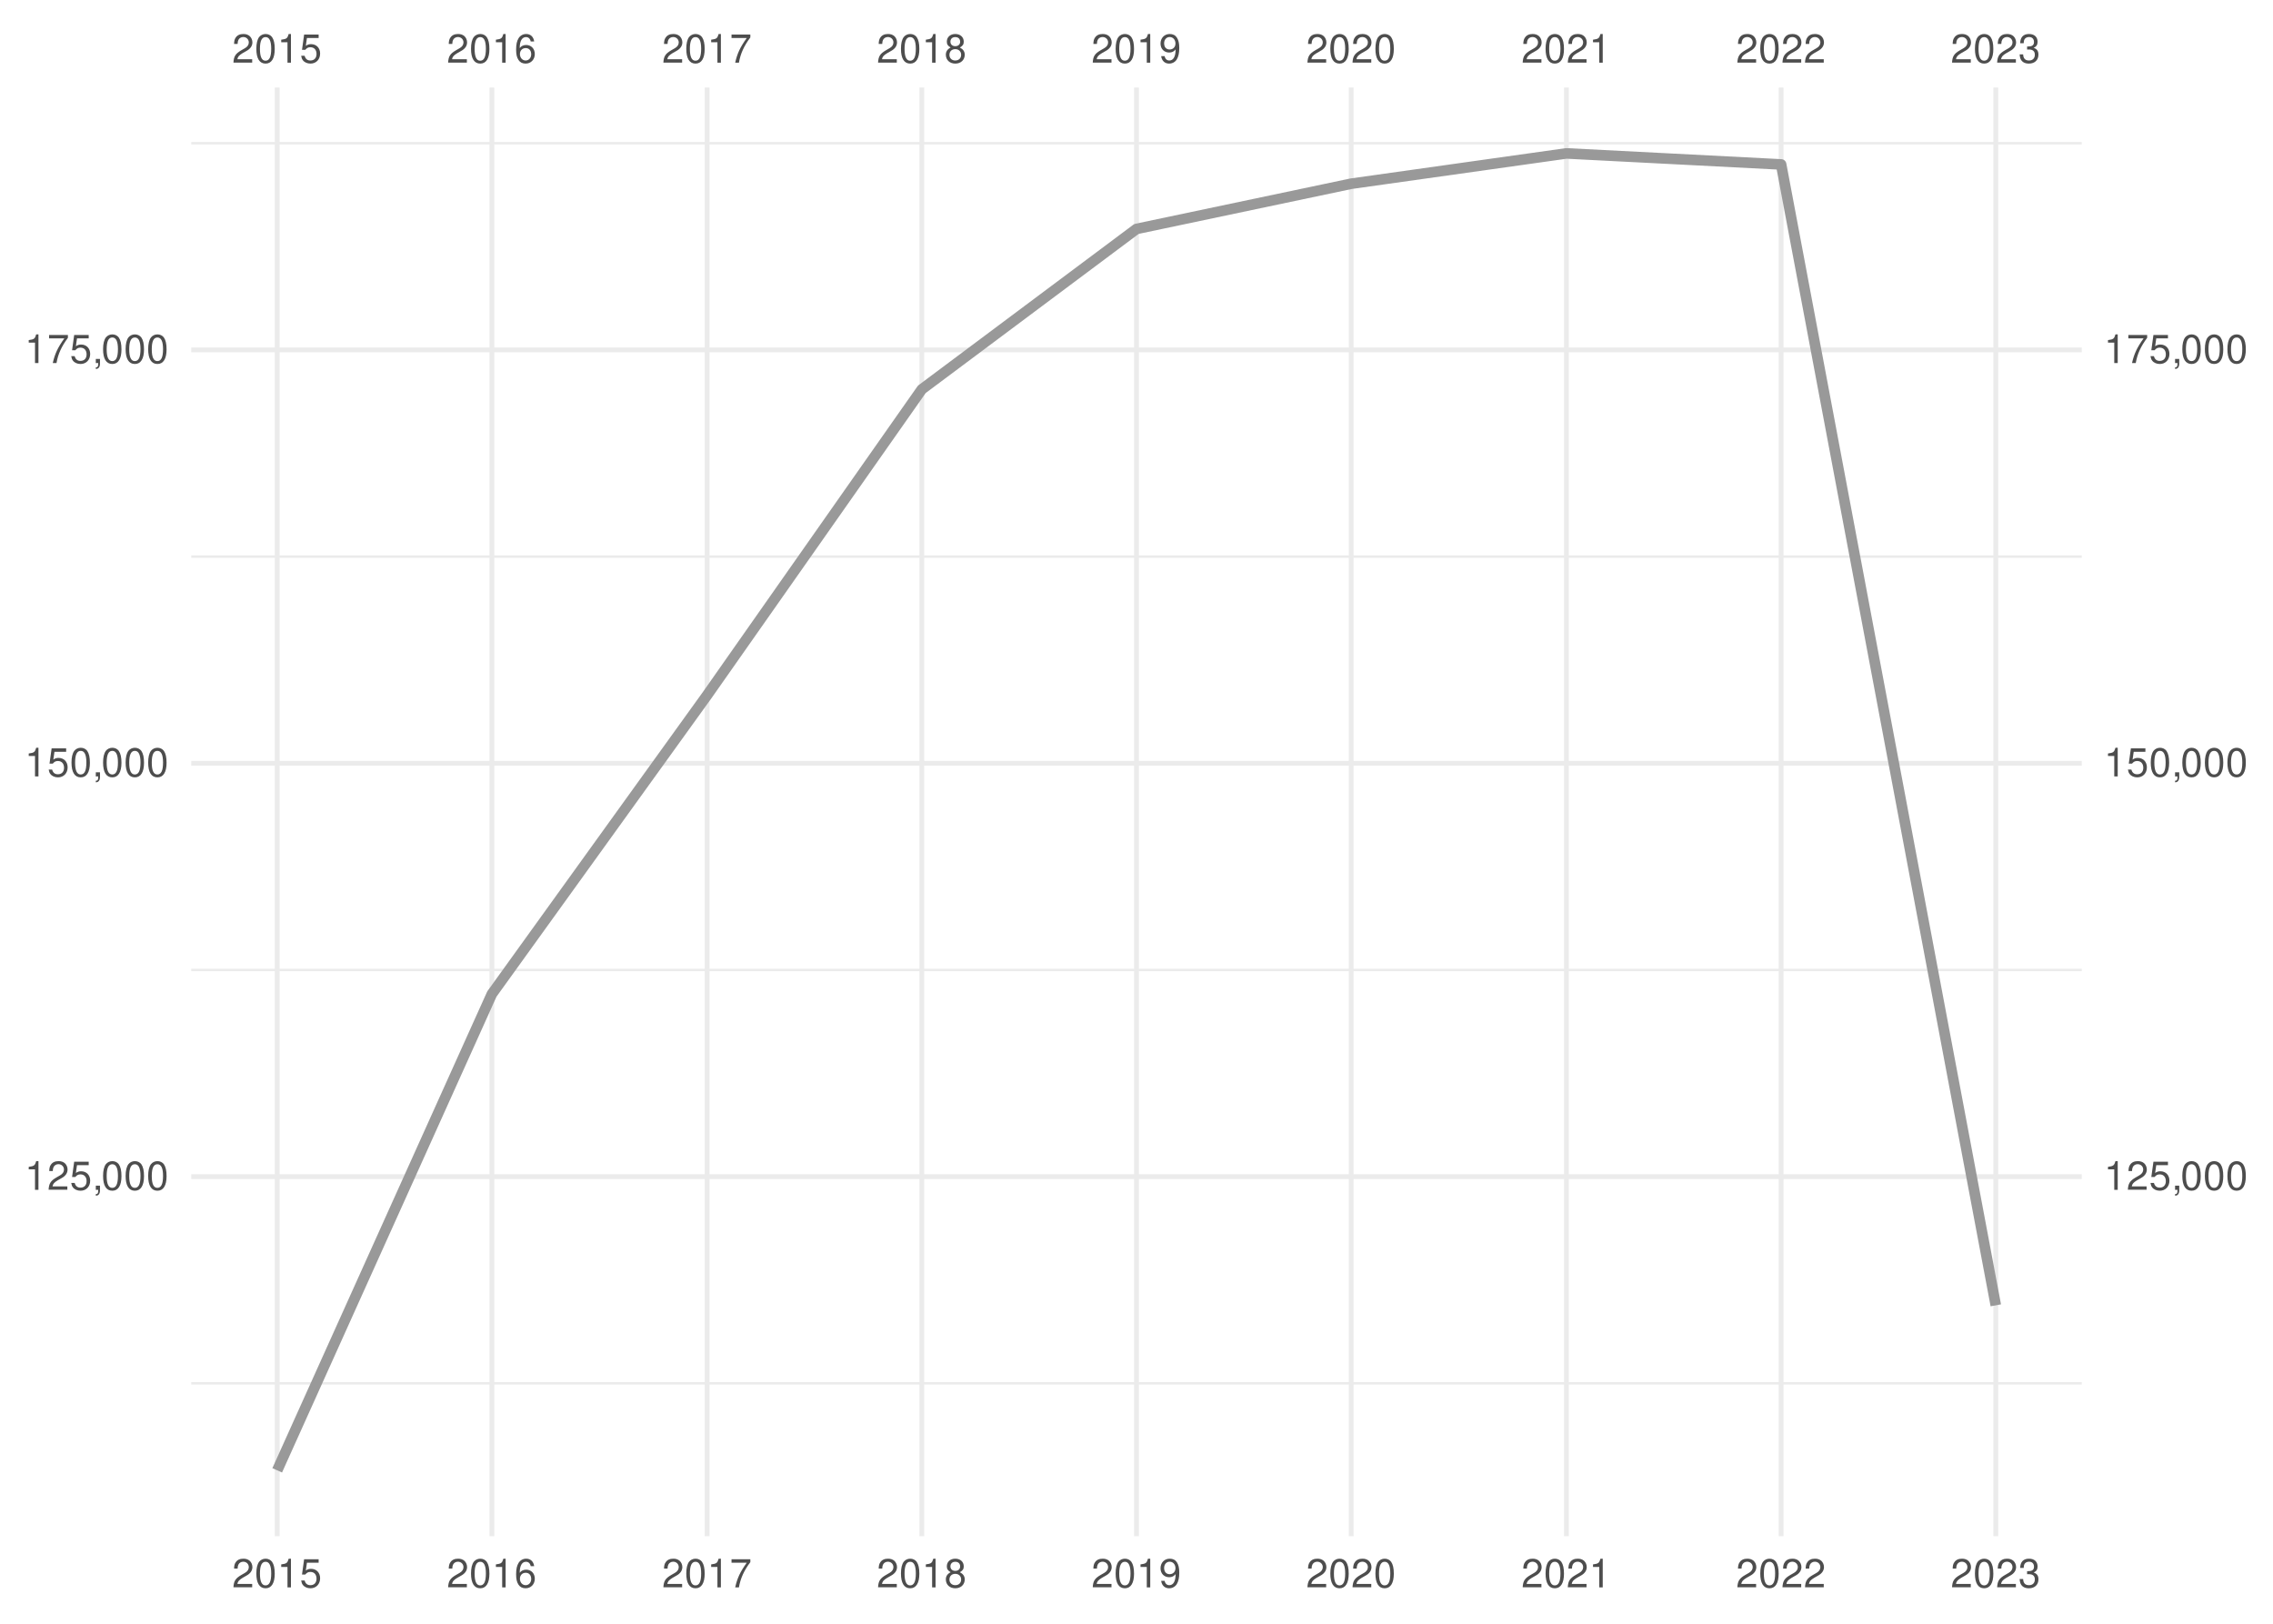
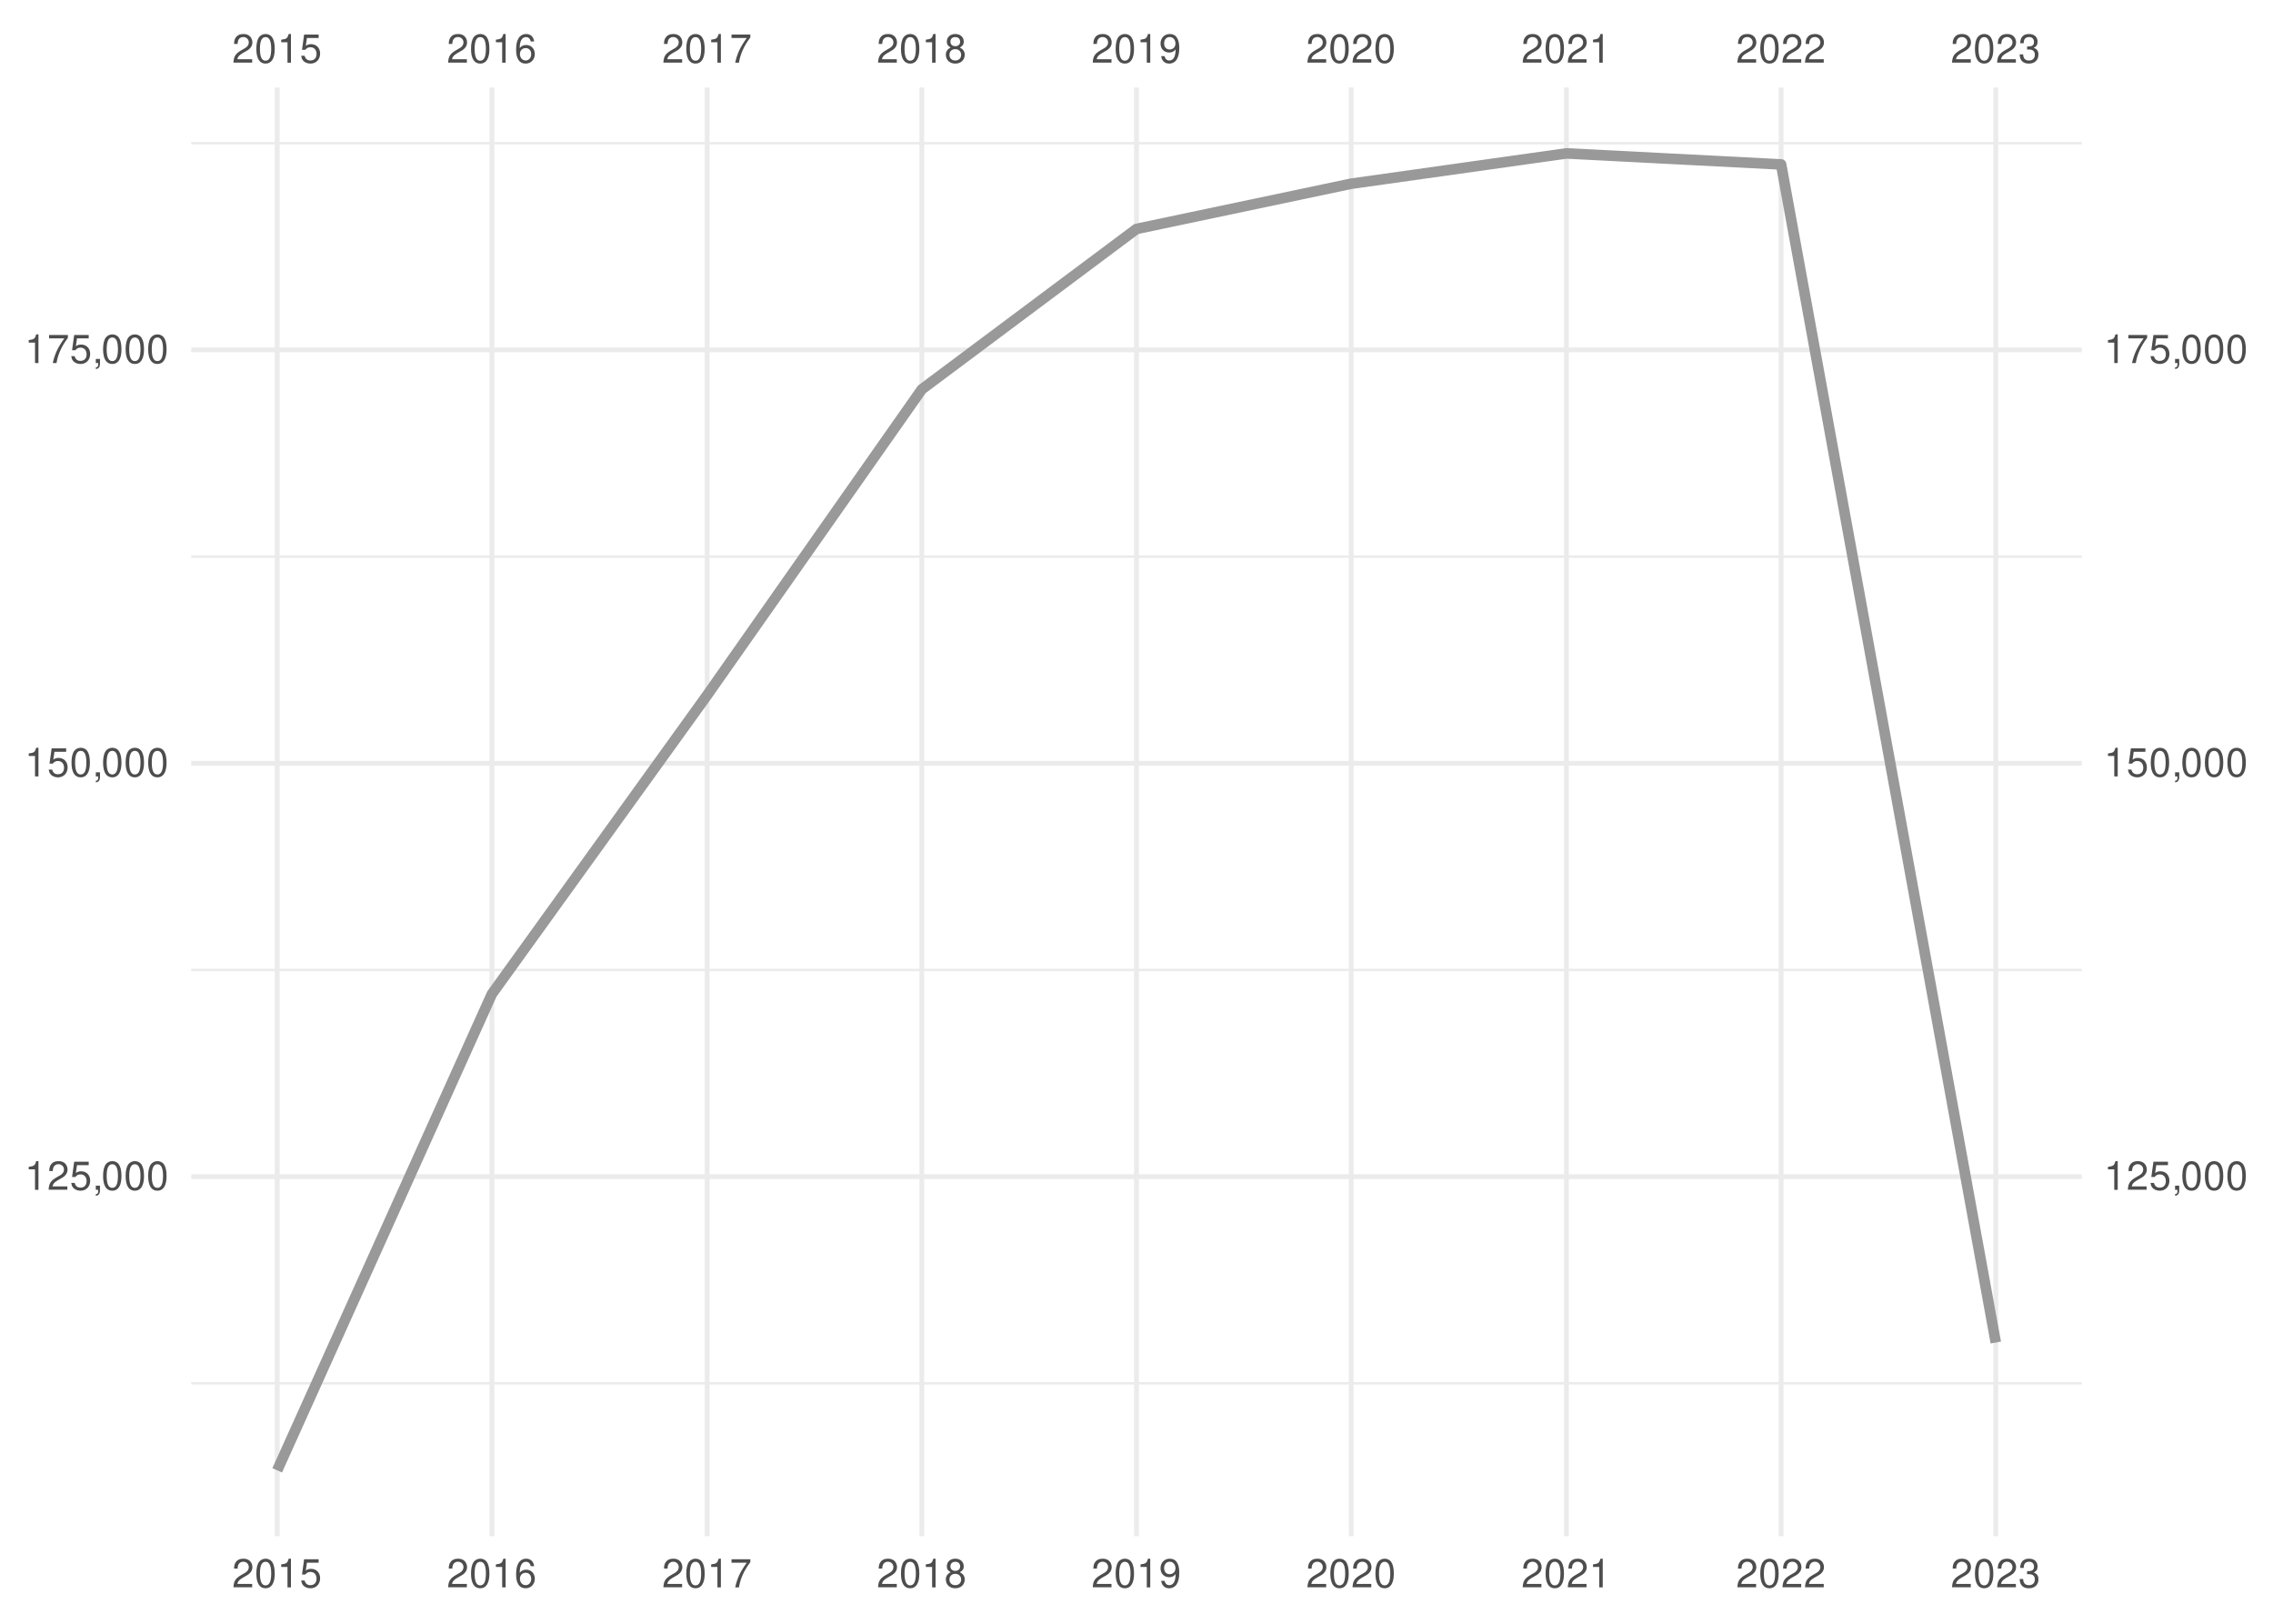
<svg xmlns="http://www.w3.org/2000/svg" xmlns:xlink="http://www.w3.org/1999/xlink" width="504pt" height="360pt" viewBox="0 0 504 360" version="1.1">
  <defs>
    <g>
      <symbol overflow="visible" id="glyph0-0">
        <path style="stroke:none;" d="" />
      </symbol>
      <symbol overflow="visible" id="glyph0-1">
        <path style="stroke:none;" d="M 4.453 -0.766 L 1.172 -0.766 C 1.25 -1.297 1.531 -1.625 2.297 -2.094 L 3.172 -2.594 C 4.047 -3.062 4.5 -3.719 4.5 -4.5 C 4.5 -5.031 4.281 -5.531 3.922 -5.875 C 3.547 -6.203 3.094 -6.359 2.5 -6.359 C 1.703 -6.359 1.125 -6.078 0.781 -5.531 C 0.547 -5.203 0.453 -4.797 0.438 -4.156 L 1.219 -4.156 C 1.234 -4.594 1.297 -4.844 1.406 -5.062 C 1.594 -5.438 2 -5.688 2.469 -5.688 C 3.172 -5.688 3.703 -5.172 3.703 -4.484 C 3.703 -3.969 3.406 -3.531 2.859 -3.219 L 2.047 -2.75 C 0.75 -2 0.375 -1.406 0.297 -0.016 L 4.453 -0.016 Z M 4.453 -0.766 " />
      </symbol>
      <symbol overflow="visible" id="glyph0-2">
        <path style="stroke:none;" d="M 2.422 -6.359 C 1.844 -6.359 1.312 -6.094 0.984 -5.672 C 0.578 -5.109 0.375 -4.25 0.375 -3.078 C 0.375 -0.938 1.078 0.203 2.422 0.203 C 3.734 0.203 4.453 -0.938 4.453 -3.031 C 4.453 -4.25 4.266 -5.078 3.859 -5.672 C 3.531 -6.109 3.016 -6.359 2.422 -6.359 Z M 2.422 -5.672 C 3.25 -5.672 3.672 -4.828 3.672 -3.094 C 3.672 -1.281 3.266 -0.438 2.406 -0.438 C 1.578 -0.438 1.172 -1.312 1.172 -3.062 C 1.172 -4.828 1.578 -5.672 2.422 -5.672 Z M 2.422 -5.672 " />
      </symbol>
      <symbol overflow="visible" id="glyph0-3">
        <path style="stroke:none;" d="M 2.281 -4.531 L 2.281 0 L 3.047 0 L 3.047 -6.359 L 2.547 -6.359 C 2.266 -5.391 2.094 -5.25 0.891 -5.094 L 0.891 -4.531 Z M 2.281 -4.531 " />
      </symbol>
      <symbol overflow="visible" id="glyph0-4">
        <path style="stroke:none;" d="M 4.188 -6.234 L 0.969 -6.234 L 0.5 -2.844 L 1.219 -2.844 C 1.578 -3.266 1.875 -3.422 2.359 -3.422 C 3.203 -3.422 3.719 -2.844 3.719 -1.922 C 3.719 -1.031 3.203 -0.484 2.359 -0.484 C 1.688 -0.484 1.266 -0.828 1.078 -1.531 L 0.312 -1.531 C 0.406 -1.016 0.5 -0.781 0.688 -0.547 C 1.031 -0.078 1.672 0.203 2.375 0.203 C 3.641 0.203 4.516 -0.719 4.516 -2.031 C 4.516 -3.266 3.688 -4.109 2.5 -4.109 C 2.062 -4.109 1.703 -4 1.344 -3.734 L 1.594 -5.469 L 4.188 -5.469 Z M 4.188 -6.234 " />
      </symbol>
      <symbol overflow="visible" id="glyph0-5">
        <path style="stroke:none;" d="M 4.375 -4.703 C 4.234 -5.75 3.562 -6.359 2.609 -6.359 C 1.922 -6.359 1.312 -6.031 0.938 -5.453 C 0.547 -4.828 0.375 -4.062 0.375 -2.906 C 0.375 -1.828 0.531 -1.156 0.906 -0.594 C 1.234 -0.078 1.781 0.203 2.469 0.203 C 3.656 0.203 4.516 -0.688 4.516 -1.922 C 4.516 -3.094 3.719 -3.922 2.609 -3.922 C 1.984 -3.922 1.5 -3.688 1.172 -3.234 C 1.172 -4.797 1.672 -5.672 2.562 -5.672 C 3.109 -5.672 3.484 -5.328 3.609 -4.703 Z M 2.5 -3.234 C 3.25 -3.234 3.719 -2.703 3.719 -1.859 C 3.719 -1.062 3.188 -0.484 2.484 -0.484 C 1.766 -0.484 1.219 -1.094 1.219 -1.906 C 1.219 -2.688 1.734 -3.234 2.5 -3.234 Z M 2.5 -3.234 " />
      </symbol>
      <symbol overflow="visible" id="glyph0-6">
        <path style="stroke:none;" d="M 4.578 -6.234 L 0.406 -6.234 L 0.406 -5.469 L 3.781 -5.469 C 2.281 -3.359 1.688 -2.047 1.219 0 L 2.047 0 C 2.391 -2 3.172 -3.719 4.578 -5.594 Z M 4.578 -6.234 " />
      </symbol>
      <symbol overflow="visible" id="glyph0-7">
        <path style="stroke:none;" d="M 3.438 -3.359 C 4.094 -3.75 4.297 -4.062 4.297 -4.656 C 4.297 -5.672 3.531 -6.359 2.422 -6.359 C 1.312 -6.359 0.547 -5.672 0.547 -4.672 C 0.547 -4.062 0.75 -3.75 1.391 -3.359 C 0.672 -2.984 0.328 -2.469 0.328 -1.766 C 0.328 -0.609 1.172 0.203 2.422 0.203 C 3.656 0.203 4.516 -0.609 4.516 -1.766 C 4.516 -2.469 4.156 -2.984 3.438 -3.359 Z M 2.422 -5.672 C 3.078 -5.672 3.5 -5.281 3.5 -4.641 C 3.5 -4.047 3.062 -3.656 2.422 -3.656 C 1.766 -3.656 1.344 -4.047 1.344 -4.656 C 1.344 -5.281 1.766 -5.672 2.422 -5.672 Z M 2.422 -3 C 3.188 -3 3.719 -2.484 3.719 -1.75 C 3.719 -0.984 3.203 -0.484 2.406 -0.484 C 1.641 -0.484 1.125 -1 1.125 -1.734 C 1.125 -2.5 1.641 -3 2.422 -3 Z M 2.422 -3 " />
      </symbol>
      <symbol overflow="visible" id="glyph0-8">
        <path style="stroke:none;" d="M 0.469 -1.453 C 0.609 -0.406 1.281 0.203 2.234 0.203 C 2.922 0.203 3.547 -0.125 3.922 -0.703 C 4.297 -1.328 4.484 -2.109 4.484 -3.25 C 4.484 -4.328 4.312 -5 3.953 -5.562 C 3.609 -6.094 3.062 -6.359 2.375 -6.359 C 1.188 -6.359 0.328 -5.469 0.328 -4.234 C 0.328 -3.062 1.125 -2.25 2.25 -2.25 C 2.844 -2.25 3.281 -2.453 3.672 -2.938 C 3.672 -1.359 3.172 -0.484 2.281 -0.484 C 1.734 -0.484 1.359 -0.828 1.234 -1.453 Z M 2.359 -5.688 C 3.094 -5.688 3.641 -5.078 3.641 -4.25 C 3.641 -3.469 3.109 -2.922 2.344 -2.922 C 1.594 -2.922 1.125 -3.453 1.125 -4.297 C 1.125 -5.109 1.641 -5.688 2.359 -5.688 Z M 2.359 -5.688 " />
      </symbol>
      <symbol overflow="visible" id="glyph0-9">
        <path style="stroke:none;" d="M 1.938 -2.922 L 2.359 -2.922 C 3.203 -2.922 3.656 -2.531 3.656 -1.766 C 3.656 -0.969 3.172 -0.484 2.375 -0.484 C 1.516 -0.484 1.109 -0.922 1.062 -1.844 L 0.281 -1.844 C 0.312 -1.344 0.406 -1 0.547 -0.719 C 0.875 -0.109 1.484 0.203 2.344 0.203 C 3.625 0.203 4.453 -0.578 4.453 -1.781 C 4.453 -2.594 4.141 -3.031 3.391 -3.297 C 3.969 -3.531 4.266 -3.969 4.266 -4.609 C 4.266 -5.703 3.547 -6.359 2.359 -6.359 C 1.109 -6.359 0.438 -5.656 0.406 -4.312 L 1.188 -4.312 C 1.203 -4.703 1.234 -4.922 1.328 -5.109 C 1.5 -5.469 1.891 -5.688 2.375 -5.688 C 3.062 -5.688 3.469 -5.266 3.469 -4.578 C 3.469 -4.141 3.312 -3.859 2.969 -3.719 C 2.766 -3.625 2.484 -3.594 1.938 -3.578 Z M 1.938 -2.922 " />
      </symbol>
      <symbol overflow="visible" id="glyph0-10">
        <path style="stroke:none;" d="M 0.766 -0.922 L 0.766 0 L 1.297 0 L 1.297 0.156 C 1.297 0.766 1.172 0.938 0.766 0.953 L 0.766 1.297 C 1.344 1.312 1.688 0.891 1.688 0.141 L 1.688 -0.922 Z M 0.766 -0.922 " />
      </symbol>
    </g>
    <clipPath id="clip1">
      <path d="M 42.41 306 L 461.59 306 L 461.59 307 L 42.41 307 Z M 42.41 306 " />
    </clipPath>
    <clipPath id="clip2">
      <path d="M 42.41 214 L 461.59 214 L 461.59 216 L 42.41 216 Z M 42.41 214 " />
    </clipPath>
    <clipPath id="clip3">
      <path d="M 42.41 123 L 461.59 123 L 461.59 124 L 42.41 124 Z M 42.41 123 " />
    </clipPath>
    <clipPath id="clip4">
      <path d="M 42.41 31 L 461.59 31 L 461.59 33 L 42.41 33 Z M 42.41 31 " />
    </clipPath>
    <clipPath id="clip5">
      <path d="M 42.41 260 L 461.59 260 L 461.59 262 L 42.41 262 Z M 42.41 260 " />
    </clipPath>
    <clipPath id="clip6">
      <path d="M 42.41 168 L 461.59 168 L 461.59 170 L 42.41 170 Z M 42.41 168 " />
    </clipPath>
    <clipPath id="clip7">
      <path d="M 42.41 77 L 461.59 77 L 461.59 79 L 42.41 79 Z M 42.41 77 " />
    </clipPath>
    <clipPath id="clip8">
      <path d="M 60 19.41 L 62 19.41 L 62 340.59 L 60 340.59 Z M 60 19.41 " />
    </clipPath>
    <clipPath id="clip9">
      <path d="M 108 19.41 L 110 19.41 L 110 340.59 L 108 340.59 Z M 108 19.41 " />
    </clipPath>
    <clipPath id="clip10">
      <path d="M 156 19.41 L 158 19.41 L 158 340.59 L 156 340.59 Z M 156 19.41 " />
    </clipPath>
    <clipPath id="clip11">
      <path d="M 203 19.41 L 205 19.41 L 205 340.59 L 203 340.59 Z M 203 19.41 " />
    </clipPath>
    <clipPath id="clip12">
      <path d="M 251 19.41 L 253 19.41 L 253 340.59 L 251 340.59 Z M 251 19.41 " />
    </clipPath>
    <clipPath id="clip13">
      <path d="M 299 19.41 L 301 19.41 L 301 340.59 L 299 340.59 Z M 299 19.41 " />
    </clipPath>
    <clipPath id="clip14">
      <path d="M 346 19.41 L 348 19.41 L 348 340.59 L 346 340.59 Z M 346 19.41 " />
    </clipPath>
    <clipPath id="clip15">
      <path d="M 394 19.41 L 396 19.41 L 396 340.59 L 394 340.59 Z M 394 19.41 " />
    </clipPath>
    <clipPath id="clip16">
      <path d="M 442 19.41 L 444 19.41 L 444 340.59 L 442 340.59 Z M 442 19.41 " />
    </clipPath>
  </defs>
  <g id="surface41">
    <rect x="0" y="0" width="504" height="360" style="fill:rgb(100%,100%,100%);fill-opacity:1;stroke:none;" />
    <g clip-path="url(#clip1)" clip-rule="nonzero">
      <path style="fill:none;stroke-width:0.533;stroke-linecap:butt;stroke-linejoin:round;stroke:rgb(92.157%,92.157%,92.157%);stroke-opacity:1;stroke-miterlimit:10;" d="M 42.41 306.703 L 461.59 306.703 " />
    </g>
    <g clip-path="url(#clip2)" clip-rule="nonzero">
      <path style="fill:none;stroke-width:0.533;stroke-linecap:butt;stroke-linejoin:round;stroke:rgb(92.157%,92.157%,92.157%);stroke-opacity:1;stroke-miterlimit:10;" d="M 42.41 215.055 L 461.59 215.055 " />
    </g>
    <g clip-path="url(#clip3)" clip-rule="nonzero">
      <path style="fill:none;stroke-width:0.533;stroke-linecap:butt;stroke-linejoin:round;stroke:rgb(92.157%,92.157%,92.157%);stroke-opacity:1;stroke-miterlimit:10;" d="M 42.41 123.406 L 461.59 123.406 " />
    </g>
    <g clip-path="url(#clip4)" clip-rule="nonzero">
      <path style="fill:none;stroke-width:0.533;stroke-linecap:butt;stroke-linejoin:round;stroke:rgb(92.157%,92.157%,92.157%);stroke-opacity:1;stroke-miterlimit:10;" d="M 42.41 31.758 L 461.59 31.758 " />
    </g>
    <g clip-path="url(#clip5)" clip-rule="nonzero">
      <path style="fill:none;stroke-width:1.067;stroke-linecap:butt;stroke-linejoin:round;stroke:rgb(92.157%,92.157%,92.157%);stroke-opacity:1;stroke-miterlimit:10;" d="M 42.41 260.879 L 461.59 260.879 " />
    </g>
    <g clip-path="url(#clip6)" clip-rule="nonzero">
      <path style="fill:none;stroke-width:1.067;stroke-linecap:butt;stroke-linejoin:round;stroke:rgb(92.157%,92.157%,92.157%);stroke-opacity:1;stroke-miterlimit:10;" d="M 42.41 169.23 L 461.59 169.23 " />
    </g>
    <g clip-path="url(#clip7)" clip-rule="nonzero">
      <path style="fill:none;stroke-width:1.067;stroke-linecap:butt;stroke-linejoin:round;stroke:rgb(92.157%,92.157%,92.157%);stroke-opacity:1;stroke-miterlimit:10;" d="M 42.41 77.582 L 461.59 77.582 " />
    </g>
    <g clip-path="url(#clip8)" clip-rule="nonzero">
      <path style="fill:none;stroke-width:1.067;stroke-linecap:butt;stroke-linejoin:round;stroke:rgb(92.157%,92.157%,92.157%);stroke-opacity:1;stroke-miterlimit:10;" d="M 61.465 340.59 L 61.465 19.41 " />
    </g>
    <g clip-path="url(#clip9)" clip-rule="nonzero">
      <path style="fill:none;stroke-width:1.067;stroke-linecap:butt;stroke-linejoin:round;stroke:rgb(92.157%,92.157%,92.157%);stroke-opacity:1;stroke-miterlimit:10;" d="M 109.066 340.59 L 109.066 19.41 " />
    </g>
    <g clip-path="url(#clip10)" clip-rule="nonzero">
      <path style="fill:none;stroke-width:1.067;stroke-linecap:butt;stroke-linejoin:round;stroke:rgb(92.157%,92.157%,92.157%);stroke-opacity:1;stroke-miterlimit:10;" d="M 156.797 340.59 L 156.797 19.41 " />
    </g>
    <g clip-path="url(#clip11)" clip-rule="nonzero">
      <path style="fill:none;stroke-width:1.067;stroke-linecap:butt;stroke-linejoin:round;stroke:rgb(92.157%,92.157%,92.157%);stroke-opacity:1;stroke-miterlimit:10;" d="M 204.398 340.59 L 204.398 19.41 " />
    </g>
    <g clip-path="url(#clip12)" clip-rule="nonzero">
      <path style="fill:none;stroke-width:1.067;stroke-linecap:butt;stroke-linejoin:round;stroke:rgb(92.157%,92.157%,92.157%);stroke-opacity:1;stroke-miterlimit:10;" d="M 252 340.59 L 252 19.41 " />
    </g>
    <g clip-path="url(#clip13)" clip-rule="nonzero">
      <path style="fill:none;stroke-width:1.067;stroke-linecap:butt;stroke-linejoin:round;stroke:rgb(92.157%,92.157%,92.157%);stroke-opacity:1;stroke-miterlimit:10;" d="M 299.602 340.59 L 299.602 19.41 " />
    </g>
    <g clip-path="url(#clip14)" clip-rule="nonzero">
      <path style="fill:none;stroke-width:1.067;stroke-linecap:butt;stroke-linejoin:round;stroke:rgb(92.157%,92.157%,92.157%);stroke-opacity:1;stroke-miterlimit:10;" d="M 347.332 340.59 L 347.332 19.41 " />
    </g>
    <g clip-path="url(#clip15)" clip-rule="nonzero">
      <path style="fill:none;stroke-width:1.067;stroke-linecap:butt;stroke-linejoin:round;stroke:rgb(92.157%,92.157%,92.157%);stroke-opacity:1;stroke-miterlimit:10;" d="M 394.934 340.59 L 394.934 19.41 " />
    </g>
    <g clip-path="url(#clip16)" clip-rule="nonzero">
      <path style="fill:none;stroke-width:1.067;stroke-linecap:butt;stroke-linejoin:round;stroke:rgb(92.157%,92.157%,92.157%);stroke-opacity:1;stroke-miterlimit:10;" d="M 442.535 340.59 L 442.535 19.41 " />
    </g>
-     <path style="fill:none;stroke-width:2.347;stroke-linecap:butt;stroke-linejoin:round;stroke:rgb(60%,60%,60%);stroke-opacity:1;stroke-miterlimit:10;" d="M 61.465 325.988 L 109.066 220.383 L 156.797 154.121 L 204.398 86.316 L 252 50.758 L 299.602 40.73 L 347.332 34.012 L 394.934 36.457 L 442.535 289.402 " />
+     <path style="fill:none;stroke-width:2.347;stroke-linecap:butt;stroke-linejoin:round;stroke:rgb(60%,60%,60%);stroke-opacity:1;stroke-miterlimit:10;" d="M 61.465 325.988 L 109.066 220.383 L 156.797 154.121 L 204.398 86.316 L 252 50.758 L 299.602 40.73 L 347.332 34.012 L 394.934 36.457 L 442.535 297.652 " />
    <g style="fill:rgb(30.196%,30.196%,30.196%);fill-opacity:1;">
      <use xlink:href="#glyph0-1" x="51.465" y="13.896" />
      <use xlink:href="#glyph0-2" x="56.465" y="13.896" />
      <use xlink:href="#glyph0-3" x="61.465" y="13.896" />
      <use xlink:href="#glyph0-4" x="66.465" y="13.896" />
    </g>
    <g style="fill:rgb(30.196%,30.196%,30.196%);fill-opacity:1;">
      <use xlink:href="#glyph0-1" x="99.066" y="13.896" />
      <use xlink:href="#glyph0-2" x="104.066" y="13.896" />
      <use xlink:href="#glyph0-3" x="109.066" y="13.896" />
      <use xlink:href="#glyph0-5" x="114.066" y="13.896" />
    </g>
    <g style="fill:rgb(30.196%,30.196%,30.196%);fill-opacity:1;">
      <use xlink:href="#glyph0-1" x="146.797" y="13.896" />
      <use xlink:href="#glyph0-2" x="151.797" y="13.896" />
      <use xlink:href="#glyph0-3" x="156.797" y="13.896" />
      <use xlink:href="#glyph0-6" x="161.797" y="13.896" />
    </g>
    <g style="fill:rgb(30.196%,30.196%,30.196%);fill-opacity:1;">
      <use xlink:href="#glyph0-1" x="194.398" y="13.896" />
      <use xlink:href="#glyph0-2" x="199.398" y="13.896" />
      <use xlink:href="#glyph0-3" x="204.398" y="13.896" />
      <use xlink:href="#glyph0-7" x="209.398" y="13.896" />
    </g>
    <g style="fill:rgb(30.196%,30.196%,30.196%);fill-opacity:1;">
      <use xlink:href="#glyph0-1" x="242" y="13.896" />
      <use xlink:href="#glyph0-2" x="247" y="13.896" />
      <use xlink:href="#glyph0-3" x="252" y="13.896" />
      <use xlink:href="#glyph0-8" x="257" y="13.896" />
    </g>
    <g style="fill:rgb(30.196%,30.196%,30.196%);fill-opacity:1;">
      <use xlink:href="#glyph0-1" x="289.602" y="13.896" />
      <use xlink:href="#glyph0-2" x="294.602" y="13.896" />
      <use xlink:href="#glyph0-1" x="299.602" y="13.896" />
      <use xlink:href="#glyph0-2" x="304.602" y="13.896" />
    </g>
    <g style="fill:rgb(30.196%,30.196%,30.196%);fill-opacity:1;">
      <use xlink:href="#glyph0-1" x="337.332" y="13.896" />
      <use xlink:href="#glyph0-2" x="342.332" y="13.896" />
      <use xlink:href="#glyph0-1" x="347.332" y="13.896" />
      <use xlink:href="#glyph0-3" x="352.332" y="13.896" />
    </g>
    <g style="fill:rgb(30.196%,30.196%,30.196%);fill-opacity:1;">
      <use xlink:href="#glyph0-1" x="384.934" y="13.896" />
      <use xlink:href="#glyph0-2" x="389.934" y="13.896" />
      <use xlink:href="#glyph0-1" x="394.934" y="13.896" />
      <use xlink:href="#glyph0-1" x="399.934" y="13.896" />
    </g>
    <g style="fill:rgb(30.196%,30.196%,30.196%);fill-opacity:1;">
      <use xlink:href="#glyph0-1" x="432.535" y="13.896" />
      <use xlink:href="#glyph0-2" x="437.535" y="13.896" />
      <use xlink:href="#glyph0-1" x="442.535" y="13.896" />
      <use xlink:href="#glyph0-9" x="447.535" y="13.896" />
    </g>
    <g style="fill:rgb(30.196%,30.196%,30.196%);fill-opacity:1;">
      <use xlink:href="#glyph0-3" x="5.48" y="263.794" />
      <use xlink:href="#glyph0-1" x="10.48" y="263.794" />
      <use xlink:href="#glyph0-4" x="15.48" y="263.794" />
      <use xlink:href="#glyph0-10" x="20.48" y="263.794" />
      <use xlink:href="#glyph0-2" x="22.48" y="263.794" />
      <use xlink:href="#glyph0-2" x="27.48" y="263.794" />
      <use xlink:href="#glyph0-2" x="32.48" y="263.794" />
    </g>
    <g style="fill:rgb(30.196%,30.196%,30.196%);fill-opacity:1;">
      <use xlink:href="#glyph0-3" x="5.48" y="172.146" />
      <use xlink:href="#glyph0-4" x="10.48" y="172.146" />
      <use xlink:href="#glyph0-2" x="15.48" y="172.146" />
      <use xlink:href="#glyph0-10" x="20.48" y="172.146" />
      <use xlink:href="#glyph0-2" x="22.48" y="172.146" />
      <use xlink:href="#glyph0-2" x="27.48" y="172.146" />
      <use xlink:href="#glyph0-2" x="32.48" y="172.146" />
    </g>
    <g style="fill:rgb(30.196%,30.196%,30.196%);fill-opacity:1;">
      <use xlink:href="#glyph0-3" x="5.48" y="80.497" />
      <use xlink:href="#glyph0-6" x="10.48" y="80.497" />
      <use xlink:href="#glyph0-4" x="15.48" y="80.497" />
      <use xlink:href="#glyph0-10" x="20.48" y="80.497" />
      <use xlink:href="#glyph0-2" x="22.48" y="80.497" />
      <use xlink:href="#glyph0-2" x="27.48" y="80.497" />
      <use xlink:href="#glyph0-2" x="32.48" y="80.497" />
    </g>
    <g style="fill:rgb(30.196%,30.196%,30.196%);fill-opacity:1;">
      <use xlink:href="#glyph0-3" x="466.52" y="263.794" />
      <use xlink:href="#glyph0-1" x="471.52" y="263.794" />
      <use xlink:href="#glyph0-4" x="476.52" y="263.794" />
      <use xlink:href="#glyph0-10" x="481.52" y="263.794" />
      <use xlink:href="#glyph0-2" x="483.52" y="263.794" />
      <use xlink:href="#glyph0-2" x="488.52" y="263.794" />
      <use xlink:href="#glyph0-2" x="493.52" y="263.794" />
    </g>
    <g style="fill:rgb(30.196%,30.196%,30.196%);fill-opacity:1;">
      <use xlink:href="#glyph0-3" x="466.52" y="172.146" />
      <use xlink:href="#glyph0-4" x="471.52" y="172.146" />
      <use xlink:href="#glyph0-2" x="476.52" y="172.146" />
      <use xlink:href="#glyph0-10" x="481.52" y="172.146" />
      <use xlink:href="#glyph0-2" x="483.52" y="172.146" />
      <use xlink:href="#glyph0-2" x="488.52" y="172.146" />
      <use xlink:href="#glyph0-2" x="493.52" y="172.146" />
    </g>
    <g style="fill:rgb(30.196%,30.196%,30.196%);fill-opacity:1;">
      <use xlink:href="#glyph0-3" x="466.52" y="80.497" />
      <use xlink:href="#glyph0-6" x="471.52" y="80.497" />
      <use xlink:href="#glyph0-4" x="476.52" y="80.497" />
      <use xlink:href="#glyph0-10" x="481.52" y="80.497" />
      <use xlink:href="#glyph0-2" x="483.52" y="80.497" />
      <use xlink:href="#glyph0-2" x="488.52" y="80.497" />
      <use xlink:href="#glyph0-2" x="493.52" y="80.497" />
    </g>
    <g style="fill:rgb(30.196%,30.196%,30.196%);fill-opacity:1;">
      <use xlink:href="#glyph0-1" x="51.465" y="351.935" />
      <use xlink:href="#glyph0-2" x="56.465" y="351.935" />
      <use xlink:href="#glyph0-3" x="61.465" y="351.935" />
      <use xlink:href="#glyph0-4" x="66.465" y="351.935" />
    </g>
    <g style="fill:rgb(30.196%,30.196%,30.196%);fill-opacity:1;">
      <use xlink:href="#glyph0-1" x="99.066" y="351.935" />
      <use xlink:href="#glyph0-2" x="104.066" y="351.935" />
      <use xlink:href="#glyph0-3" x="109.066" y="351.935" />
      <use xlink:href="#glyph0-5" x="114.066" y="351.935" />
    </g>
    <g style="fill:rgb(30.196%,30.196%,30.196%);fill-opacity:1;">
      <use xlink:href="#glyph0-1" x="146.797" y="351.935" />
      <use xlink:href="#glyph0-2" x="151.797" y="351.935" />
      <use xlink:href="#glyph0-3" x="156.797" y="351.935" />
      <use xlink:href="#glyph0-6" x="161.797" y="351.935" />
    </g>
    <g style="fill:rgb(30.196%,30.196%,30.196%);fill-opacity:1;">
      <use xlink:href="#glyph0-1" x="194.398" y="351.935" />
      <use xlink:href="#glyph0-2" x="199.398" y="351.935" />
      <use xlink:href="#glyph0-3" x="204.398" y="351.935" />
      <use xlink:href="#glyph0-7" x="209.398" y="351.935" />
    </g>
    <g style="fill:rgb(30.196%,30.196%,30.196%);fill-opacity:1;">
      <use xlink:href="#glyph0-1" x="242" y="351.935" />
      <use xlink:href="#glyph0-2" x="247" y="351.935" />
      <use xlink:href="#glyph0-3" x="252" y="351.935" />
      <use xlink:href="#glyph0-8" x="257" y="351.935" />
    </g>
    <g style="fill:rgb(30.196%,30.196%,30.196%);fill-opacity:1;">
      <use xlink:href="#glyph0-1" x="289.602" y="351.935" />
      <use xlink:href="#glyph0-2" x="294.602" y="351.935" />
      <use xlink:href="#glyph0-1" x="299.602" y="351.935" />
      <use xlink:href="#glyph0-2" x="304.602" y="351.935" />
    </g>
    <g style="fill:rgb(30.196%,30.196%,30.196%);fill-opacity:1;">
      <use xlink:href="#glyph0-1" x="337.332" y="351.935" />
      <use xlink:href="#glyph0-2" x="342.332" y="351.935" />
      <use xlink:href="#glyph0-1" x="347.332" y="351.935" />
      <use xlink:href="#glyph0-3" x="352.332" y="351.935" />
    </g>
    <g style="fill:rgb(30.196%,30.196%,30.196%);fill-opacity:1;">
      <use xlink:href="#glyph0-1" x="384.934" y="351.935" />
      <use xlink:href="#glyph0-2" x="389.934" y="351.935" />
      <use xlink:href="#glyph0-1" x="394.934" y="351.935" />
      <use xlink:href="#glyph0-1" x="399.934" y="351.935" />
    </g>
    <g style="fill:rgb(30.196%,30.196%,30.196%);fill-opacity:1;">
      <use xlink:href="#glyph0-1" x="432.535" y="351.935" />
      <use xlink:href="#glyph0-2" x="437.535" y="351.935" />
      <use xlink:href="#glyph0-1" x="442.535" y="351.935" />
      <use xlink:href="#glyph0-9" x="447.535" y="351.935" />
    </g>
  </g>
</svg>
